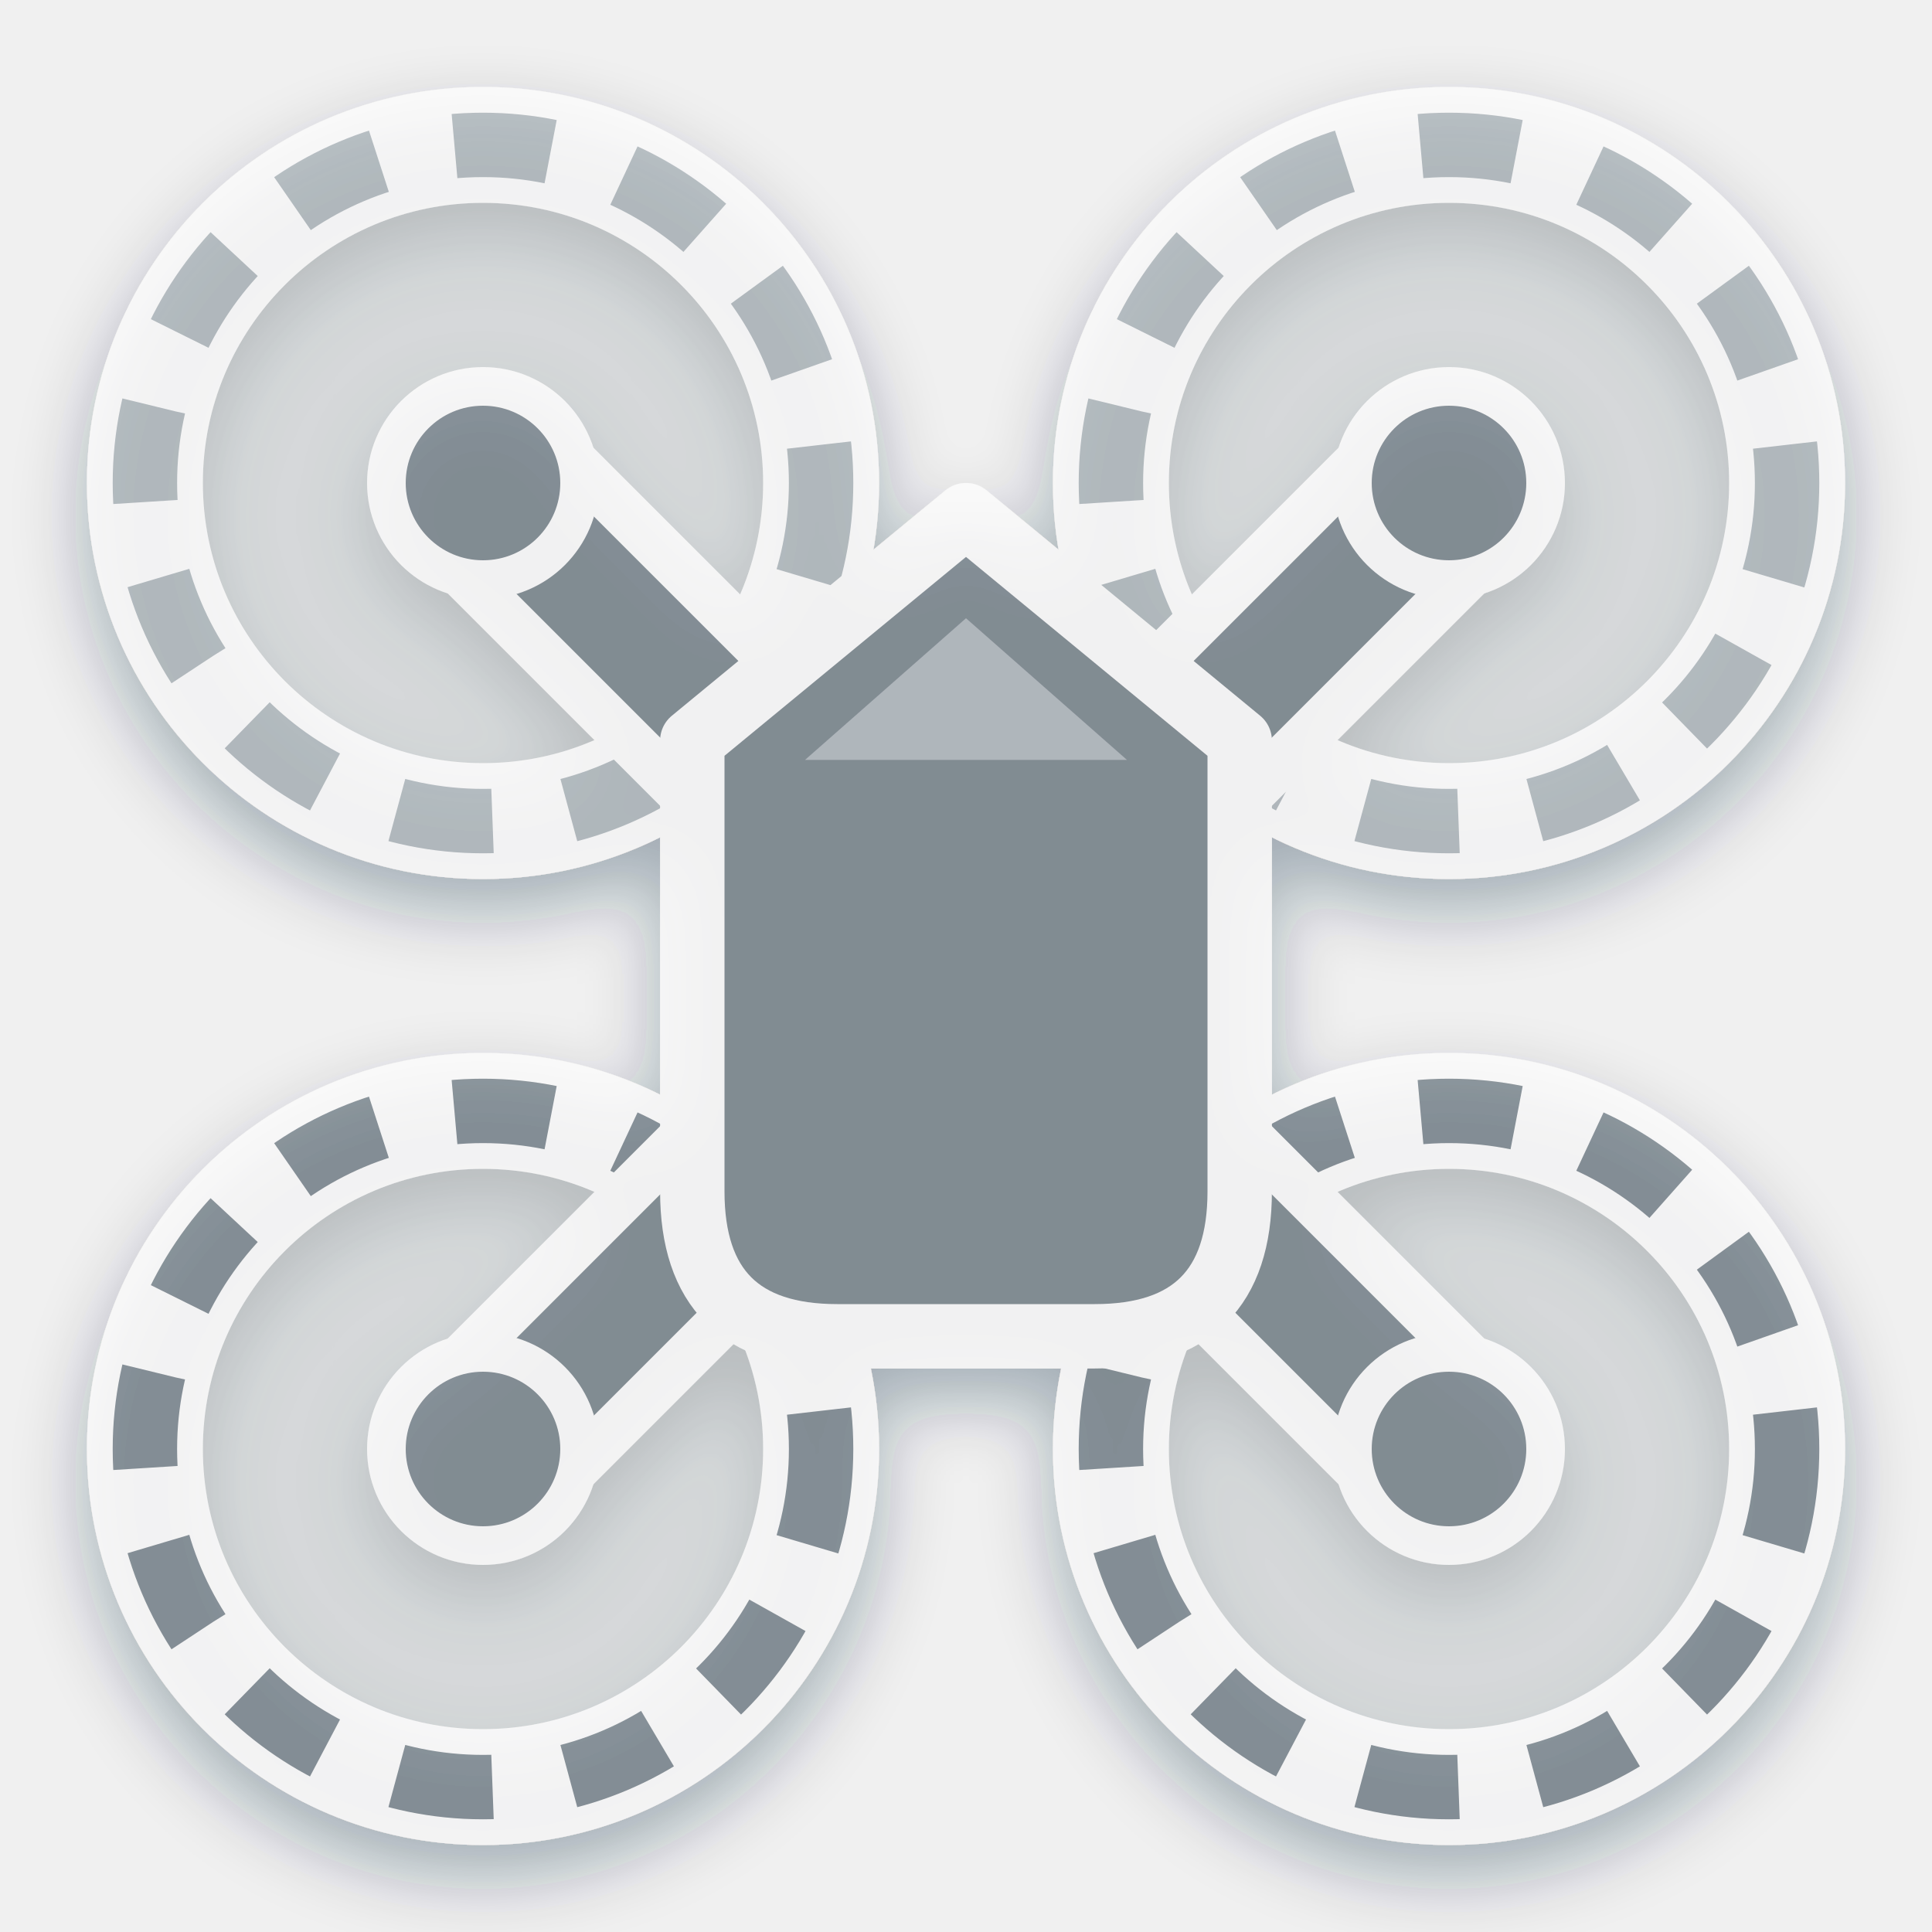
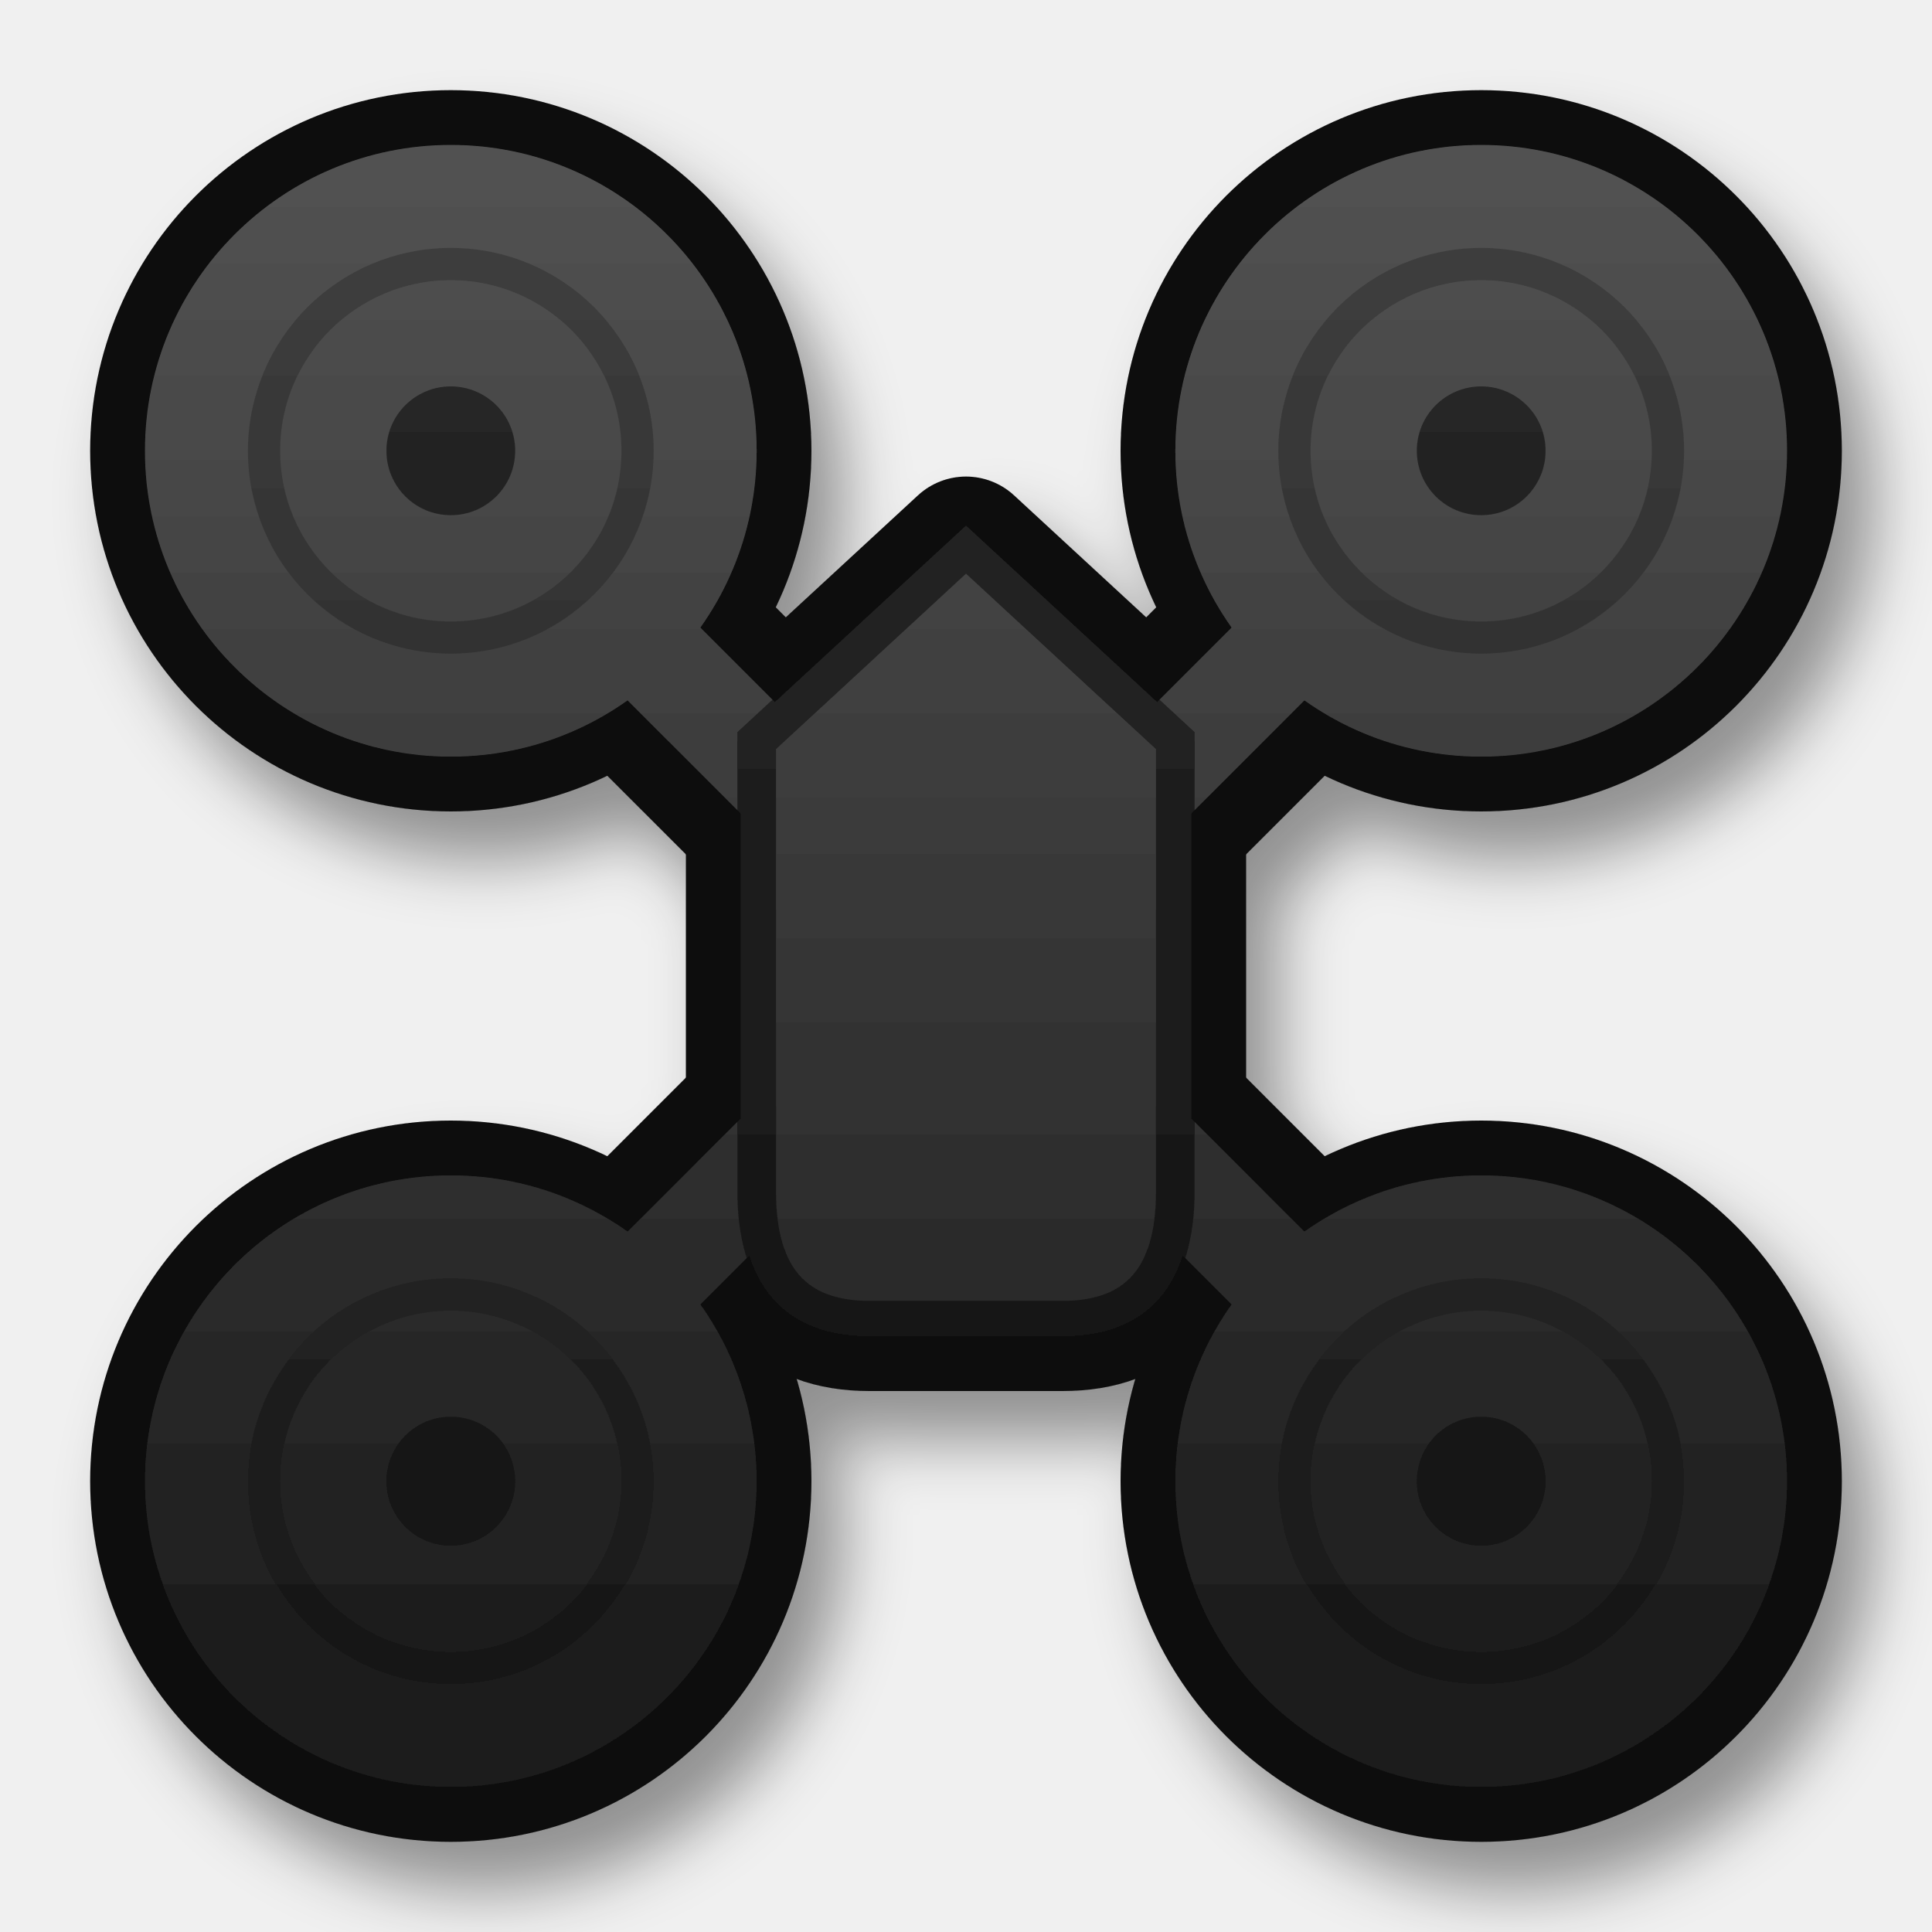
<svg xmlns="http://www.w3.org/2000/svg" width="60" height="60" viewBox="0 0 60 60">
  <defs>
    <filter id="s" x="-20%" y="-20%" width="140%" height="140%">
-       <feDropShadow dx="0" dy="1" stdDeviation="1.1" flood-color="#0d2a40" flood-opacity=".45" />
+       <feDropShadow dx="1" dy="1.5" stdDeviation="1" flood-color="#000" flood-opacity=".4" />
    </filter>
+     <linearGradient id="g" gradientUnits="userSpaceOnUse" x1="0" y1="6" x2="0" y2="54">
+       <stop offset="0" stop-color="#515151" />
+       <stop offset="1" stop-color="#1a1a1a" />
+     </linearGradient>
  </defs>
  <g filter="url(#s)">
-     <g opacity="0.7">
-       <circle cx="15" cy="15" r="10.5" fill="#a7b0b6" fill-opacity=".3" stroke="#fff" stroke-width="3.6" />
-       <circle cx="15" cy="15" r="10.5" fill="none" stroke="#a7b0b6" stroke-width="2" stroke-dasharray="3 2.4" />
-       <circle cx="45" cy="15" r="10.5" fill="#a7b0b6" fill-opacity=".3" stroke="#fff" stroke-width="3.6" />
-       <circle cx="45" cy="15" r="10.5" fill="none" stroke="#a7b0b6" stroke-width="2" stroke-dasharray="3 2.4" />
-       <circle cx="15" cy="45" r="10.5" fill="#a7b0b6" fill-opacity=".3" stroke="#fff" stroke-width="3.6" />
-       <circle cx="15" cy="45" r="10.5" fill="none" stroke="#6b7780" stroke-width="2" stroke-dasharray="3 2.4" />
-       <circle cx="45" cy="45" r="10.5" fill="#a7b0b6" fill-opacity=".3" stroke="#fff" stroke-width="3.6" />
-       <circle cx="45" cy="45" r="10.5" fill="none" stroke="#6b7780" stroke-width="2" stroke-dasharray="3 2.4" />
-       <line x1="30" y1="30" x2="15" y2="15" stroke="#fff" stroke-width="6.4" stroke-linecap="round" />
-       <line x1="30" y1="30" x2="45" y2="15" stroke="#fff" stroke-width="6.4" stroke-linecap="round" />
-       <line x1="30" y1="30" x2="15" y2="45" stroke="#fff" stroke-width="6.4" stroke-linecap="round" />
-       <line x1="30" y1="30" x2="45" y2="45" stroke="#fff" stroke-width="6.4" stroke-linecap="round" />
-       <line x1="30" y1="30" x2="15" y2="15" stroke="#6b7780" stroke-width="3.4" stroke-linecap="round" />
-       <line x1="30" y1="30" x2="45" y2="15" stroke="#6b7780" stroke-width="3.4" stroke-linecap="round" />
-       <line x1="30" y1="30" x2="15" y2="45" stroke="#6b7780" stroke-width="3.4" stroke-linecap="round" />
-       <line x1="30" y1="30" x2="45" y2="45" stroke="#6b7780" stroke-width="3.4" stroke-linecap="round" />
-       <circle cx="15" cy="15" r="3" fill="#6b7780" stroke="#fff" stroke-width="1.2" />
-       <circle cx="45" cy="15" r="3" fill="#6b7780" stroke="#fff" stroke-width="1.2" />
-       <circle cx="15" cy="45" r="3" fill="#6b7780" stroke="#fff" stroke-width="1.2" />
-       <circle cx="45" cy="45" r="3" fill="#6b7780" stroke="#fff" stroke-width="1.2" />
-       <path d="M30 16 L38.5 23 V37 Q38.5 41.5 34 41.5 H26 Q21.5 41.5 21.5 37 V23 Z" fill="#6b7780" stroke="#fff" stroke-width="2" stroke-linejoin="round" />
-       <path d="M30 19.2 L35 23.6 H25 Z" fill="#a7b0b6" />
+     <g stroke="#090909" stroke-width="7.4" stroke-linecap="round">
+       <line x1="30" y1="30" x2="14" y2="14" />
+       <line x1="30" y1="30" x2="46" y2="14" />
+       <line x1="30" y1="30" x2="14" y2="46" />
+       <line x1="30" y1="30" x2="46" y2="46" />
    </g>
+     <circle cx="14" cy="14" r="9" fill="#090909" stroke="#090909" stroke-width="4.4" stroke-linejoin="round" stroke-linecap="round" />
+     <circle cx="46" cy="14" r="9" fill="#090909" stroke="#090909" stroke-width="4.4" stroke-linejoin="round" stroke-linecap="round" />
+     <circle cx="14" cy="46" r="9" fill="#090909" stroke="#090909" stroke-width="4.4" stroke-linejoin="round" stroke-linecap="round" />
+     <circle cx="46" cy="46" r="9" fill="#090909" stroke="#090909" stroke-width="4.4" stroke-linejoin="round" stroke-linecap="round" />
+     <path d="M30 17 L36.5 23 V37 Q36.5 41 33 41 H27 Q23.5 41 23.5 37 V23 Z" fill="#090909" stroke="#090909" stroke-width="4.4" stroke-linejoin="round" stroke-linecap="round" />
+     <circle cx="14" cy="14" r="9" fill="url(#g)" stroke="url(#g)" stroke-linecap="round" />
+     <circle cx="46" cy="14" r="9" fill="url(#g)" stroke="url(#g)" stroke-linecap="round" />
+     <circle cx="14" cy="46" r="9" fill="url(#g)" stroke="url(#g)" stroke-linecap="round" />
+     <circle cx="46" cy="46" r="9" fill="url(#g)" stroke="url(#g)" stroke-linecap="round" />
+     <path d="M30 17 L36.5 23 V37 Q36.5 41 33 41 H27 Q23.5 41 23.5 37 V23 Z" fill="url(#g)" stroke="url(#g)" stroke-linecap="round" />
+     <g stroke="url(#g)" stroke-width="3.2" stroke-linecap="round">
+       <line x1="30" y1="30" x2="14" y2="14" />
+       <line x1="30" y1="30" x2="46" y2="14" />
+       <line x1="30" y1="30" x2="14" y2="46" />
+       <line x1="30" y1="30" x2="46" y2="46" />
+     </g>
+     <circle cx="14" cy="14" r="5.8" fill="none" stroke="#090909" stroke-opacity=".25" stroke-width="1" />
+     <circle cx="14" cy="14" r="2" fill="#090909" fill-opacity=".55" />
+     <circle cx="46" cy="14" r="5.8" fill="none" stroke="#090909" stroke-opacity=".25" stroke-width="1" />
+     <circle cx="46" cy="14" r="2" fill="#090909" fill-opacity=".55" />
+     <circle cx="14" cy="46" r="5.8" fill="none" stroke="#090909" stroke-opacity=".25" stroke-width="1" />
+     <circle cx="14" cy="46" r="2" fill="#090909" fill-opacity=".55" />
+     <circle cx="46" cy="46" r="5.8" fill="none" stroke="#090909" stroke-opacity=".25" stroke-width="1" />
+     <circle cx="46" cy="46" r="2" fill="#090909" fill-opacity=".55" />
+     <path d="M30 17 L36.5 23 V37 Q36.5 41 33 41 H27 Q23.5 41 23.5 37 V23 Z" fill="none" stroke="#090909" stroke-opacity=".55" stroke-width="1.2" />
  </g>
</svg>
